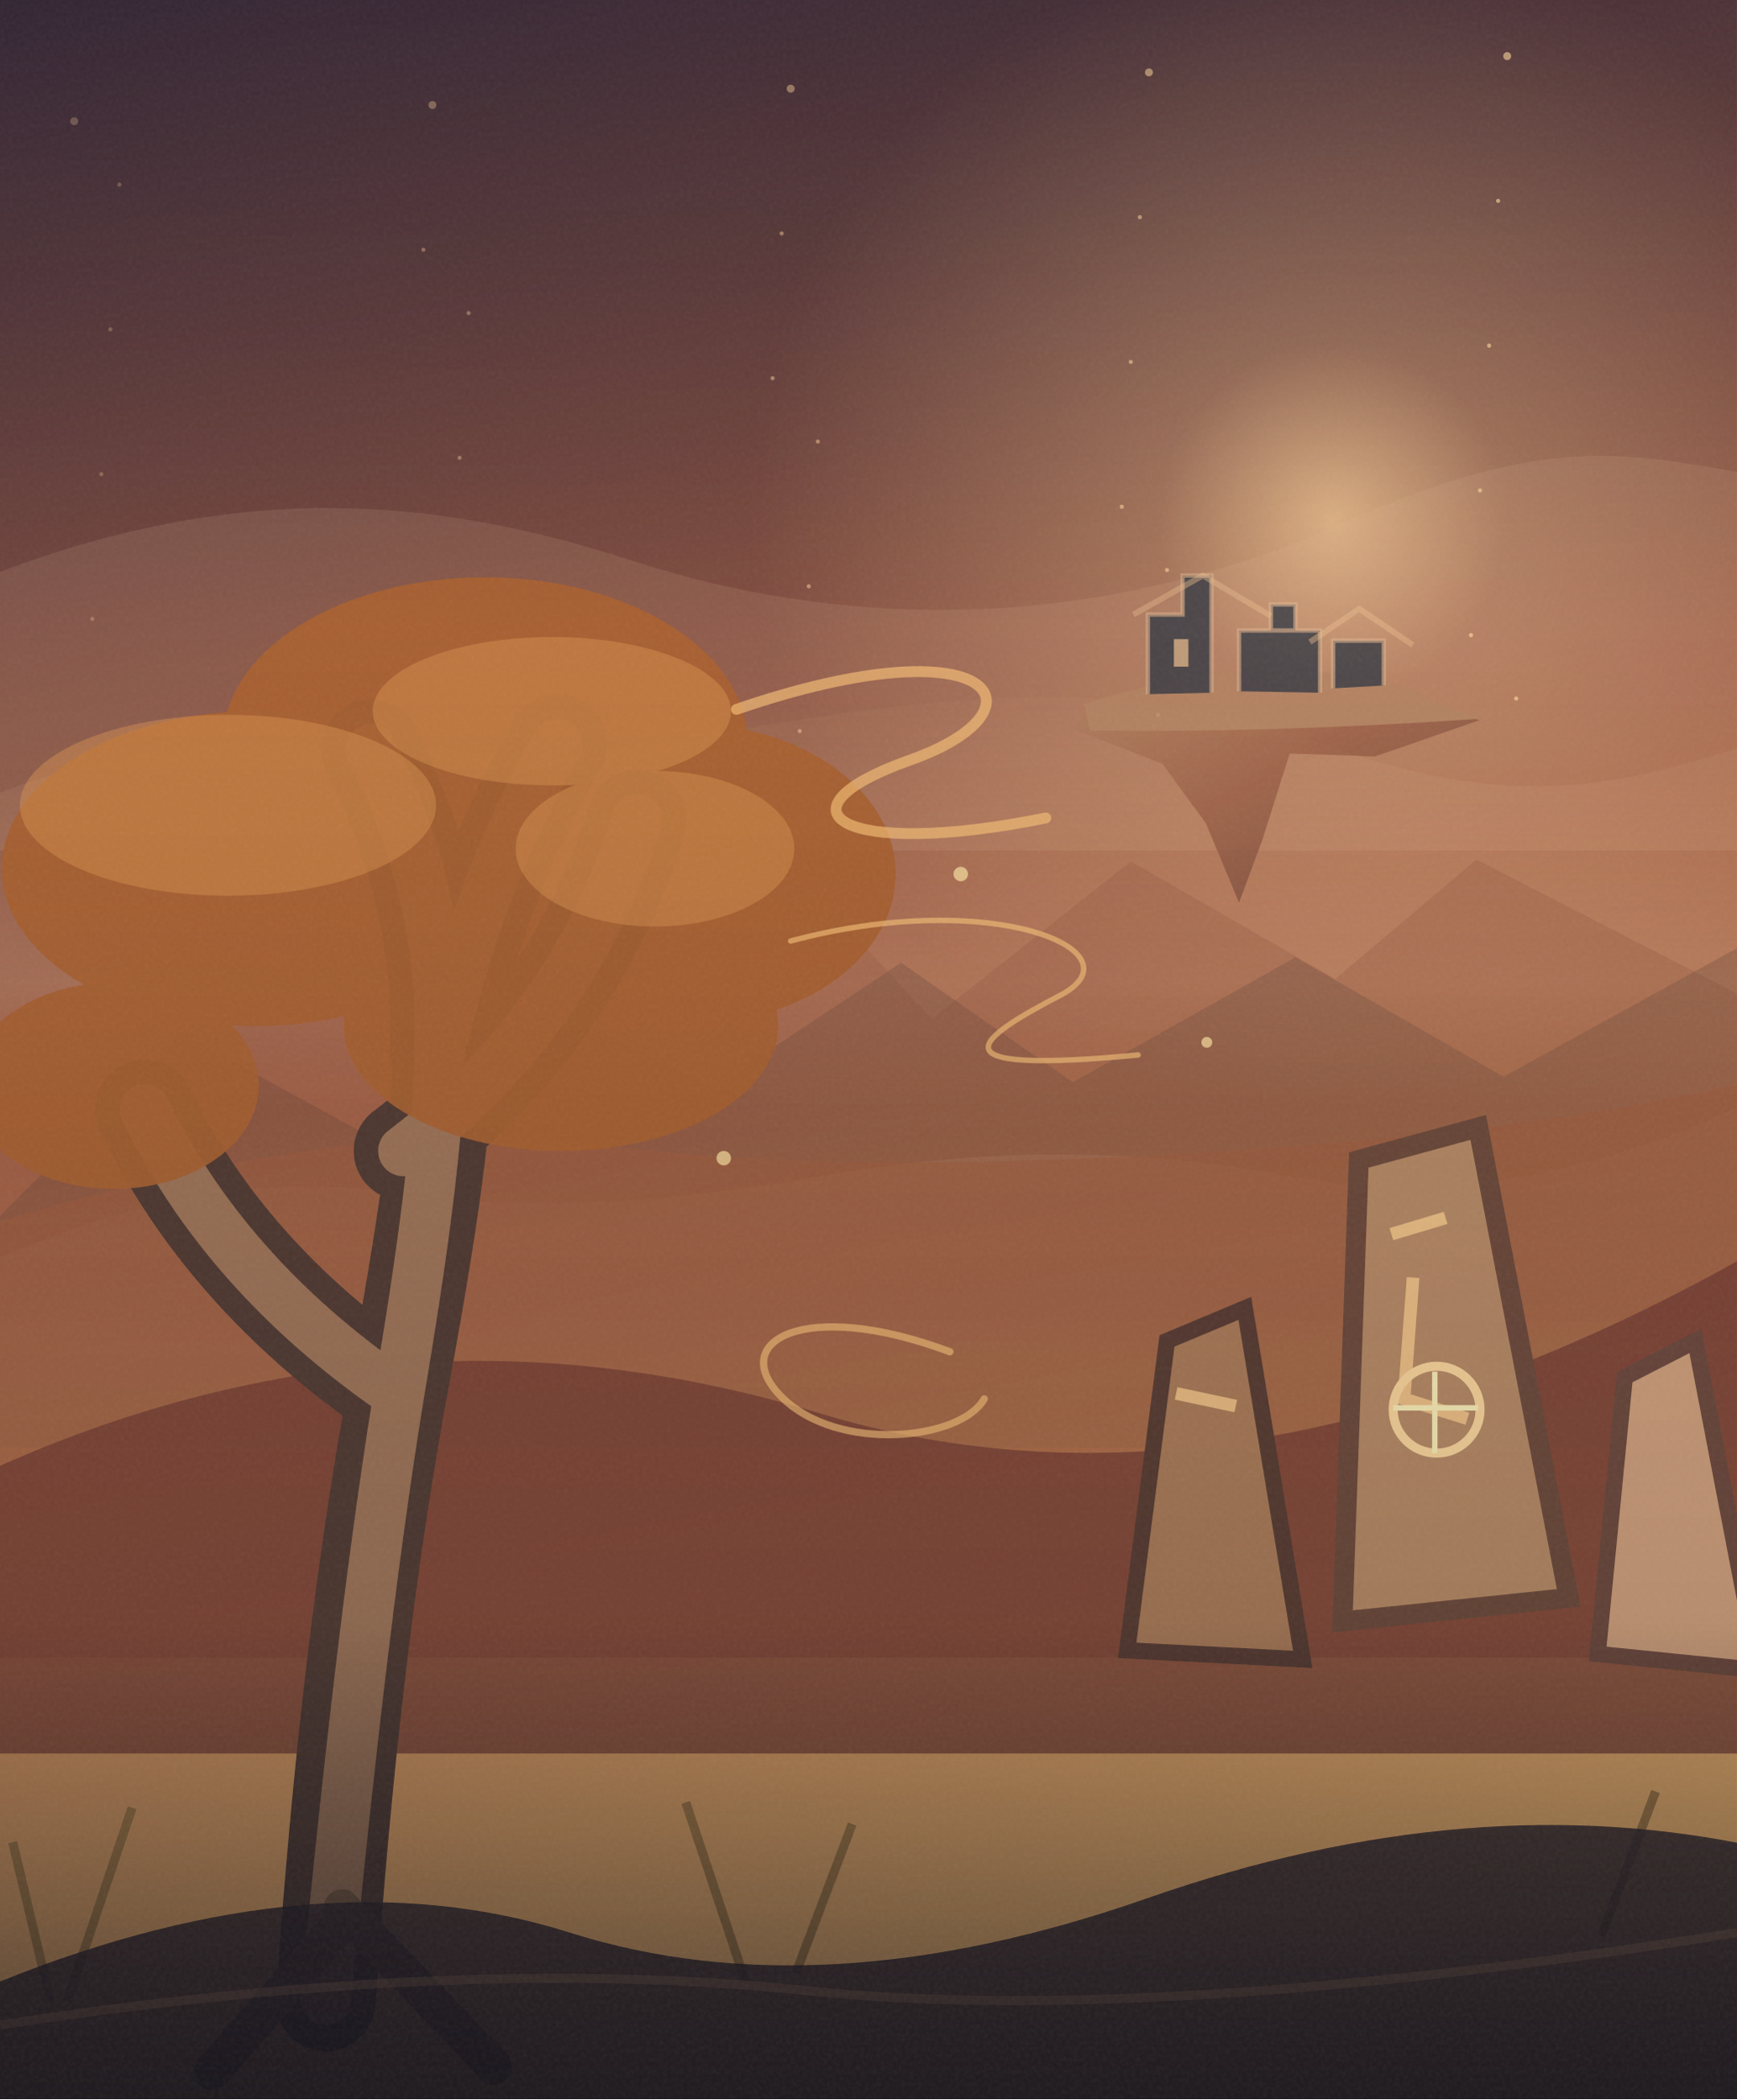
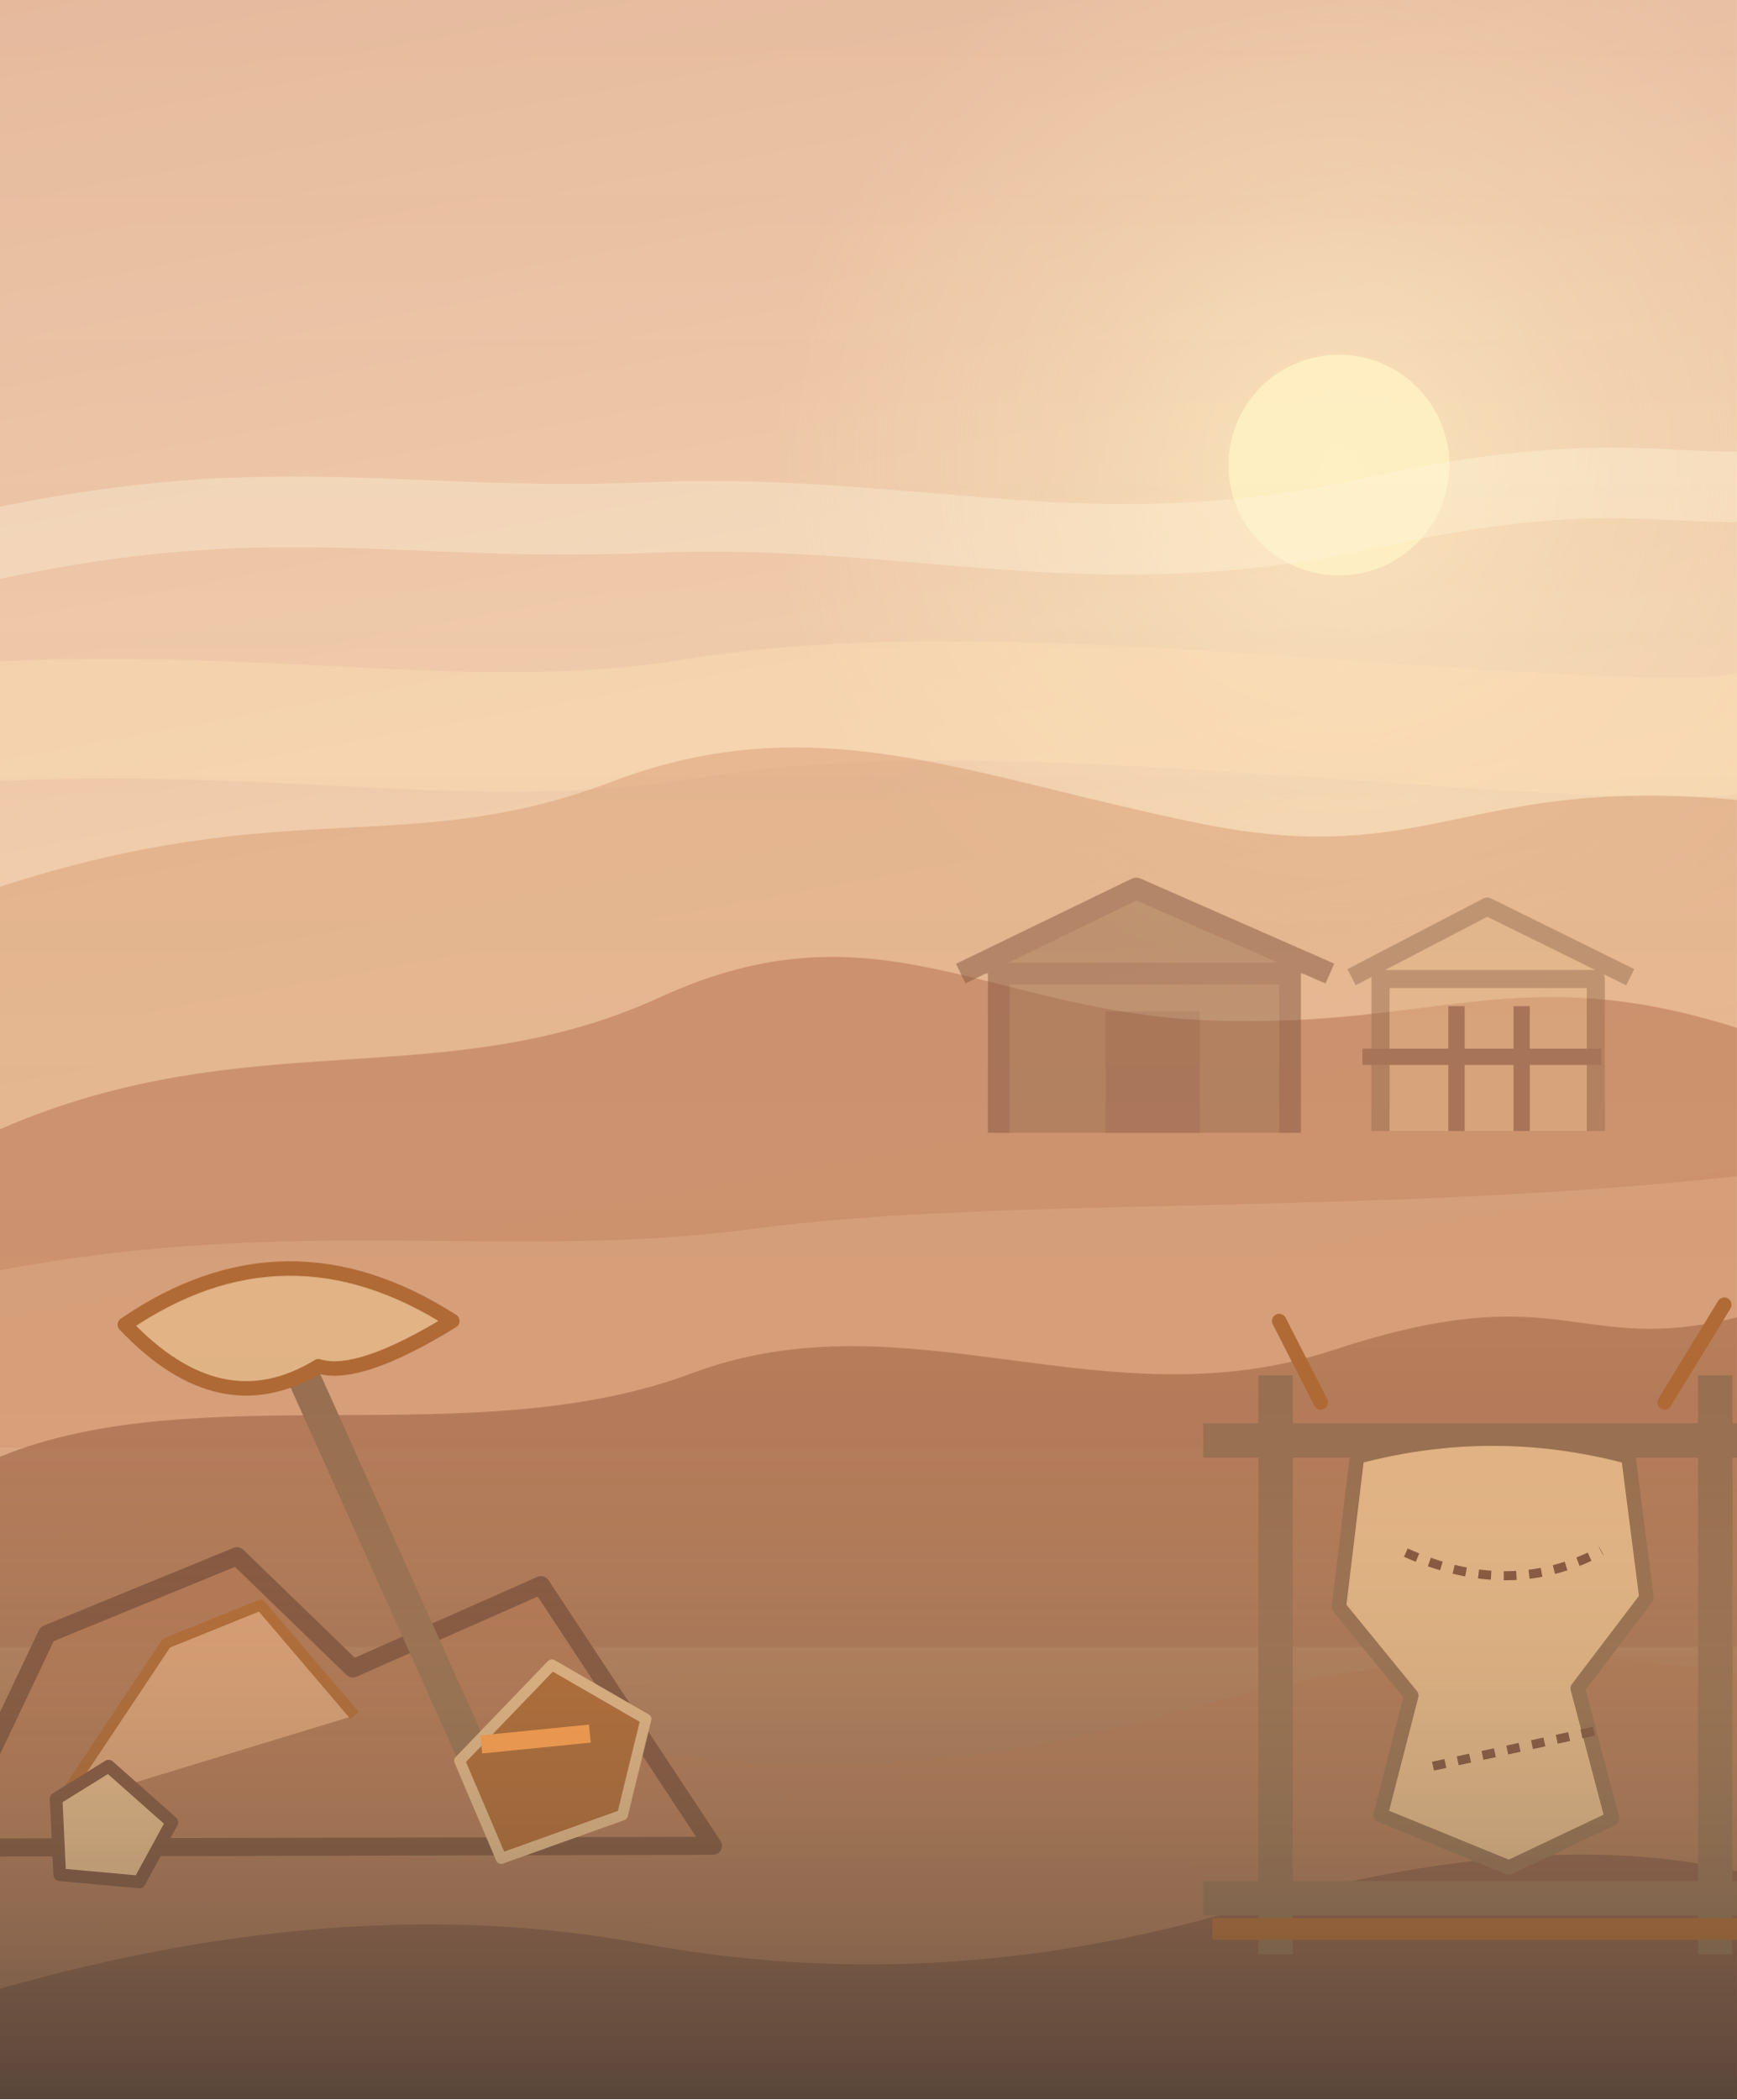
- <svg xmlns="http://www.w3.org/2000/svg" width="960" height="1160" viewBox="0 0 960 1160" role="img">
+ <svg xmlns="http://www.w3.org/2000/svg" width="960" height="1160" viewBox="0 0 960 1160" role="img" aria-label="Orangefarbener Druidenposten mit Bergbau und Kuerschnerei">
  <defs>
    <linearGradient id="sky" x1="0" y1="0" x2=".15" y2="1">
-       <stop stop-color="#392836" />
-       <stop offset=".52" stop-color="#a75f43" />
-       <stop offset="1" stop-color="#f1b36b" />
+       <stop stop-color="#e5b89b" />
+       <stop offset=".58" stop-color="#f4d3b1" />
+       <stop offset="1" stop-color="#f8cd91" />
    </linearGradient>
-     <radialGradient id="halo">
-       <stop stop-color="#ffd29a" stop-opacity=".78" />
-       <stop offset=".30" stop-color="#ffd29a" stop-opacity=".3" />
-       <stop offset="1" stop-color="#ffd29a" stop-opacity="0" />
+     <radialGradient id="sunGlow">
+       <stop stop-color="#fff0c3" stop-opacity=".68" />
+       <stop offset=".48" stop-color="#fff0c3" stop-opacity=".26" />
+       <stop offset="1" stop-color="#fff0c3" stop-opacity="0" />
    </radialGradient>
-     <linearGradient id="stone" x1="0" y1="0" x2="1" y2="1">
-       <stop stop-color="#b78662" />
-       <stop offset=".46" stop-color="#9c5c42" />
-       <stop offset="1" stop-color="#634037" />
+     <linearGradient id="ground" x1="0" y1="0" x2="0" y2="1">
+       <stop stop-color="#ad7150" />
+       <stop offset="1" stop-color="#7d4e39" />
    </linearGradient>
-     <linearGradient id="wood" x1="0" y1="0" x2=".8" y2="1">
-       <stop stop-color="#a67c54" />
-       <stop offset=".45" stop-color="#64422f" />
-       <stop offset="1" stop-color="#2a2425" />
+     <linearGradient id="timber" x1="0" y1="0" x2="1" y2="1">
+       <stop stop-color="#dfb183" />
+       <stop offset=".47" stop-color="#936a4c" />
+       <stop offset="1" stop-color="#7d4e39" />
    </linearGradient>
-     <linearGradient id="haze" x1="0" y1="0" x2="0" y2="1">
-       <stop stop-color="#eac09a" stop-opacity=".04" />
-       <stop offset=".7" stop-color="#eac09a" stop-opacity=".24" />
-       <stop offset="1" stop-color="#eac09a" stop-opacity=".02" />
+     <linearGradient id="veil" x1="0" y1="0" x2="0" y2="1">
+       <stop stop-color="#ffffff" stop-opacity=".02" />
+       <stop offset=".70" stop-color="#f8cd91" stop-opacity=".06" />
+       <stop offset="1" stop-color="#172a30" stop-opacity=".45" />
    </linearGradient>
-     <linearGradient id="shade" x1="0" y1="0" x2="0" y2="1">
-       <stop stop-color="#040f22" stop-opacity=".15" />
-       <stop offset=".30" stop-color="#061120" stop-opacity=".02" />
-       <stop offset=".77" stop-color="#050d16" stop-opacity=".14" />
-       <stop offset="1" stop-color="#090b14" stop-opacity=".72" />
-     </linearGradient>
-     <filter id="soft">
-       <feGaussianBlur stdDeviation="22" />
-     </filter>
-     <filter id="grain">
-       <feTurbulence type="fractalNoise" baseFrequency=".44" numOctaves="2" seed="8" stitchTiles="stitch" />
-       <feColorMatrix type="saturate" values="0" />
-     </filter>
  </defs>
  <rect width="960" height="1160" fill="url(#sky)" />
-   <g fill="#ffd29a">
-     <circle cx="41" cy="67" r="2.2" opacity="0.3" />
-     <circle cx="234" cy="138" r="1.15" opacity="0.41" />
-     <circle cx="427" cy="209" r="1.15" opacity="0.52" />
-     <circle cx="620" cy="280" r="1.15" opacity="0.63" />
-     <circle cx="813" cy="351" r="1.15" opacity="0.74" />
-     <circle cx="46" cy="422" r="1.15" opacity="0.3" />
-     <circle cx="239" cy="58" r="2.2" opacity="0.41" />
-     <circle cx="432" cy="129" r="1.15" opacity="0.52" />
-     <circle cx="625" cy="200" r="1.15" opacity="0.63" />
-     <circle cx="818" cy="271" r="1.15" opacity="0.74" />
-     <circle cx="51" cy="342" r="1.15" opacity="0.3" />
-     <circle cx="244" cy="413" r="1.15" opacity="0.41" />
-     <circle cx="437" cy="49" r="2.2" opacity="0.52" />
-     <circle cx="630" cy="120" r="1.15" opacity="0.63" />
-     <circle cx="823" cy="191" r="1.15" opacity="0.74" />
-     <circle cx="56" cy="262" r="1.15" opacity="0.3" />
-     <circle cx="249" cy="333" r="1.15" opacity="0.41" />
-     <circle cx="442" cy="404" r="1.15" opacity="0.52" />
-     <circle cx="635" cy="40" r="2.2" opacity="0.63" />
-     <circle cx="828" cy="111" r="1.15" opacity="0.74" />
-     <circle cx="61" cy="182" r="1.15" opacity="0.3" />
-     <circle cx="254" cy="253" r="1.15" opacity="0.41" />
-     <circle cx="447" cy="324" r="1.15" opacity="0.52" />
-     <circle cx="640" cy="395" r="1.15" opacity="0.63" />
-     <circle cx="833" cy="31" r="2.2" opacity="0.74" />
-     <circle cx="66" cy="102" r="1.15" opacity="0.3" />
-     <circle cx="259" cy="173" r="1.15" opacity="0.41" />
-     <circle cx="452" cy="244" r="1.15" opacity="0.52" />
-     <circle cx="645" cy="315" r="1.15" opacity="0.63" />
-     <circle cx="838" cy="386" r="1.15" opacity="0.74" />
+   <circle cx="740" cy="257" r="315" fill="url(#sunGlow)" />
+   <circle cx="740" cy="257" r="61" fill="#fff0c3" opacity=".88" />
+   <path d="M-40 309 C143 264 209 292 359 286 S602 318 760 283 940 285 1018 259" fill="none" stroke="#fff5dd" stroke-opacity=".35" stroke-width="39" stroke-linecap="round" />
+   <path d="M-70 404 C122 383 249 419 383 397 S691 396 853 405 949 398 1040 378" fill="none" stroke="#ffe0b7" stroke-opacity=".37" stroke-width="66" stroke-linecap="round" />
+   <path d="M0 490 C160 438 225 475 338 432 S535 429 663 455 810 428 960 442 V800 H0Z" fill="#d79b72" opacity=".52" />
+   <path d="M0 624 C138 564 245 606 365 551 S547 560 671 564 840 530 960 568 V910 H0Z" fill="#bb7755" opacity=".63" />
+   <path d="M0 702 C162 671 284 697 417 679 S760 672 960 650 V915 H0Z" fill="#ffe0b7" opacity=".18" />
+   <path d="M0 805 C110 760 262 804 382 759 S610 788 737 746 871 750 960 728 V1160H0Z" fill="url(#ground)" opacity=".8" />
+   <path d="M0 973 Q170 935 331 964 T651 946 960 925 V1160 H0Z" fill="#ad7150" opacity=".68" />
+   <path d="M0 1099 Q193 1044 355 1074 T682 1056 960 1034 V1160 H0Z" fill="#7d4e39" opacity=".66" />
+   <g opacity=".5" transform="translate(580 528)">
+     <path d="M-28 98V10h161v88M-49 10L48-37 155 10" fill="#936a4c" stroke="#7d4e39" stroke-width="12" stroke-linejoin="round" />
+     <path d="M31 31h52v67H31Z" fill="#7d4e39" opacity=".8" />
+     <path d="M183 97V13h119v84M167 12l75-39 79 39" fill="#dfb183" stroke="#936a4c" stroke-width="10" stroke-linejoin="round" />
+     <path d="M225 28v69m36-69v69M173 56h132" stroke="#7d4e39" stroke-width="9" />
  </g>
-   <circle cx="737" cy="287" r="323" fill="url(#halo)" />
-   <path d="M0 316C135 265 242 275 350 310S597 354 745 288 925 266 1040 270V470H0Z" fill="#eac09a" opacity=".14" />
-   <path d="M0 438C152 381 239 432 368 410S611 368 725 409 893 439 1013 395V610H0Z" fill="url(#haze)" />
-   <g opacity=".64">
-     <path d="M0 578L98 514 155 536 247 437 318 483 396 435 515 563 625 476 738 541 816 475 960 549V730H0Z" fill="#9c5c42" opacity=".51" />
-     <path d="M0 672L100 571 199 625 288 548 394 601 498 532 593 598 716 529 831 595 960 524V800H0Z" fill="#634037" opacity=".43" />
+   <g transform="translate(5 665)" stroke-linejoin="round">
+     <path d="M-35 356L21 238l105-43 64 62 104-46 95 144Z" fill="#ad7150" stroke="#7d4e39" stroke-width="10" />
+     <path d="M27 333l60-90 52-21 52 61" fill="#d79b72" stroke="#ab632f" stroke-width="6" />
+     <path d="M140 45l119 265" stroke="#936a4c" stroke-width="18" stroke-linecap="round" />
+     <path d="M64 67Q153 6 245 65q-52 32-74 25-54 33-107-23Z" fill="#dfb183" stroke="#ab632f" stroke-width="8" />
+     <path d="M249 308l51-53 52 30-13 53-67 24Z" fill="#ab632f" stroke="#dfb183" stroke-width="6" />
+     <path d="M261 299l60-6" stroke="#ff9b48" stroke-width="10" />
+     <path d="M26 329l29-18 35 31-18 33-44-4Z" fill="#dfb183" stroke="#7d4e39" stroke-width="7" />
  </g>
-   <g transform="translate(692 390) scale(.8)" opacity=".72">
-     <path d="M-111 0Q-3-38 111-9L157 10 85 35 26 33 7 93-9 136-32 81-62 40-124 16Z" fill="url(#stone)" />
-     <path d="M-116-1Q11-43 113-10L157 9Q10 19-112 17Z" fill="#b78662" />
-     <path d="M-72-8v-55h24v-27h20v81M-9-10v-42h56v43M13-52v-18h17v18M56-12v-33h35v31" fill="#25313e" stroke="#eac09a" stroke-opacity=".62" stroke-width="3" />
-     <path d="M-82-63l48-27 47 28M40-44l34-23 37 25" fill="none" stroke="#ffd29a" stroke-opacity=".43" stroke-width="4" />
-     <rect x="-54" y="-46" width="10" height="19" fill="#ffd29a" opacity=".75" />
+   <g transform="translate(680 788)" stroke-linejoin="round">
+     <path d="M25 292V-28M268 292V-28M-15 8h335M-15 261h335" stroke="#936a4c" stroke-width="19" fill="none" />
+     <path d="M70 17Q145-3 220 17l10 78-38 50 19 72-57 27-71-29 17-66-40-49Z" fill="#dfb183" stroke="#936a4c" stroke-width="8" />
+     <path d="M97 70Q155 96 205 69M112 188l92-20" stroke="#7d4e39" stroke-width="5" fill="none" stroke-dasharray="7 7" />
+     <path d="M50-13L27-58M240-13l33-54" stroke="#ab632f" stroke-width="8" stroke-linecap="round" />
+     <path d="M-10 278h343" stroke="#ab632f" stroke-width="12" />
  </g>
-   <path d="M0 695Q116 644 217 659T453 650T713 650T979 603V800H0Z" fill="#eac09a" opacity=".10" />
-   <path d="M0 675Q200 615 325 632T646 638T960 599V916H0Z" fill="#a35e3e" opacity=".65" />
-   <path d="M0 810Q223 711 453 781T960 697V969H0Z" fill="#753b30" opacity=".75" />
-   <g transform="translate(75 390)">
-     <path d="M105 716Q118 522 146 371T168 189Q171 106 130 24M143 379Q49 314 5 223M148 246Q242 175 277 63M171 180Q192 92 233 21" fill="none" stroke="#523a31" stroke-linecap="round" stroke-width="55" />
-     <path d="M105 715Q126 496 147 371T168 189Q171 106 130 24M143 379Q49 314 5 223M148 246Q242 175 277 63M171 180Q192 92 233 21" fill="none" stroke="#a07456" stroke-linecap="round" stroke-width="28" />
-     <g fill="#ac612f" opacity=".93">
-       <ellipse cx="66" cy="90" rx="140" ry="87" />
-       <ellipse cx="193" cy="20" rx="145" ry="91" />
-       <ellipse cx="305" cy="93" rx="115" ry="83" />
-       <ellipse cx="-12" cy="210" rx="80" ry="57" />
-       <ellipse cx="235" cy="177" rx="120" ry="69" />
-     </g>
-     <g fill="#e49a54" opacity=".42">
-       <ellipse cx="51" cy="55" rx="115" ry="50" />
-       <ellipse cx="230" cy="3" rx="99" ry="41" />
-       <ellipse cx="287" cy="79" rx="77" ry="43" />
-     </g>
-     <path d="M110 677l-68 78M114 664l84 88" stroke="#79593f" stroke-width="20" stroke-linecap="round" />
-   </g>
-   <g transform="translate(623 677)">
-     <path d="M0 235L22 64 65 46 97 240Z" fill="#ad7b56" stroke="#593b30" stroke-width="9" />
-     <path d="M119 219l9-255 66-18 50 260Z" fill="#b98a64" stroke="#6e4939" stroke-width="11" />
-     <path d="M260 237l15-153 39-20 35 182Z" fill="#d3a17b" stroke="#6e483b" stroke-width="9" />
-     <path d="M146 5l30-9m-18 33l-5 67 35 11m-161-14 33 7" fill="none" stroke="#ffce8d" stroke-width="7" opacity=".8" />
-     <circle cx="171" cy="102" r="24" fill="none" stroke="#ffd89c" stroke-width="5" />
-     <path d="M147 101h47M170 81v45" stroke="#fff0b8" stroke-width="3" />
-   </g>
-   <g fill="none" stroke="#ffc578" stroke-linecap="round" opacity=".65">
-     <path d="M407 392C550 343 582 392 503 420S465 475 578 452" stroke-width="6" />
-     <path d="M437 520C549 490 632 526 586 550S512 594 629 583" stroke-width="3" />
-     <path d="M525 747c-80-30-124-6-93 25s99 24 112 1" stroke-width="4" />
-   </g>
-   <g stroke="#a47843" fill="none" stroke-width="5">
-     <path d="M28 1106l-21-88M37 1106l36-107M412 1095l-33-99M440 1090l31-82M885 1070l30-80" />
-   </g>
-   <g fill="#ffe1a0" opacity=".75">
-     <circle cx="531" cy="483" r="4" />
-     <circle cx="667" cy="576" r="3" />
-     <circle cx="400" cy="640" r="4" />
-   </g>
-   <path d="M0 1095Q176 1024 315 1068T634 1049T973 1021V1160H0Z" fill="#33252a" opacity=".85" />
-   <path d="M0 1119Q254 1080 445 1100T960 1068" fill="none" stroke="#b78662" stroke-width="5" opacity=".30" />
-   <rect width="960" height="1160" fill="url(#shade)" />
-   <rect width="960" height="1160" opacity=".065" filter="url(#grain)" />
+   <rect width="960" height="1160" fill="url(#veil)" pointer-events="none" />
</svg>
